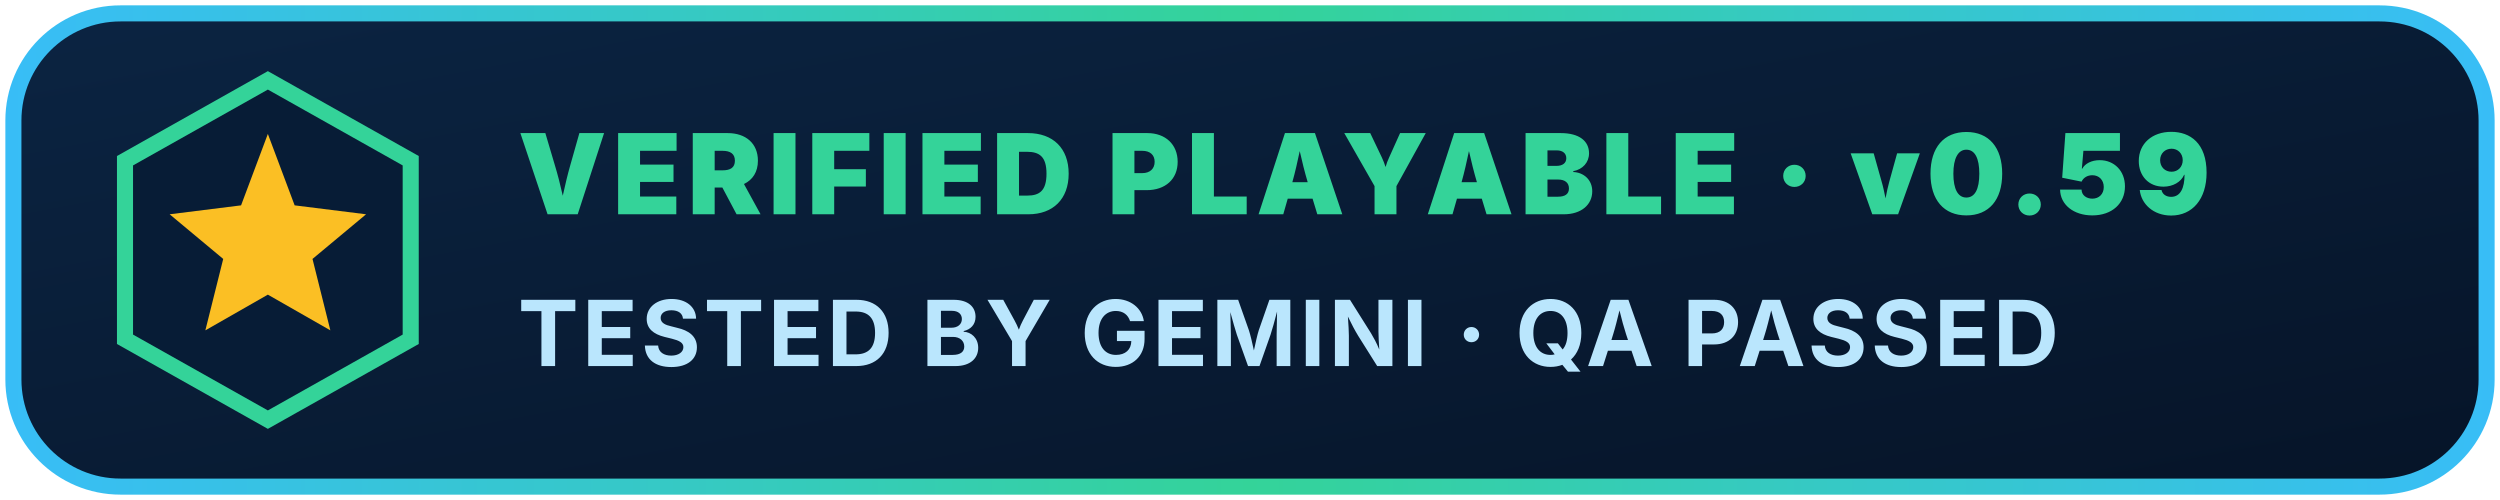
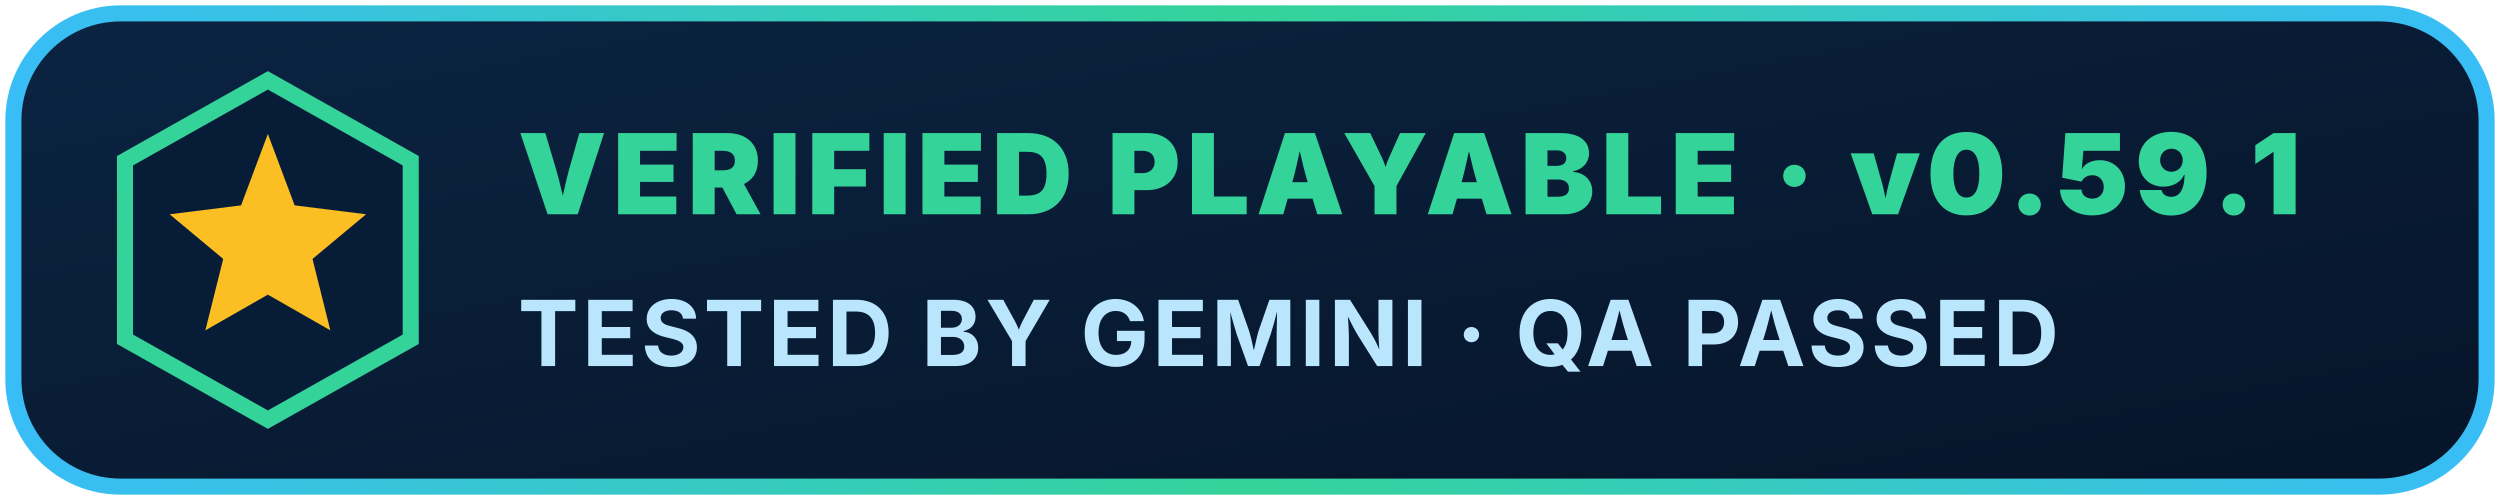
<svg xmlns="http://www.w3.org/2000/svg" viewBox="0 0 280 56" width="280" height="56" role="img" aria-label="NET FORGE Verified Playable - Tested by Gemini QA Passed">
  <defs>
    <linearGradient id="bgb" x1="0" y1="0" x2="1" y2="1">
      <stop offset="0%" stop-color="#0b2442" />
      <stop offset="100%" stop-color="#061428" />
    </linearGradient>
    <linearGradient id="rimb" x1="0" y1="0" x2="1" y2="0">
      <stop offset="0%" stop-color="#38bdf8" />
      <stop offset="50%" stop-color="#34d399" />
      <stop offset="100%" stop-color="#38bdf8" />
    </linearGradient>
  </defs>
  <rect x="1.5" y="1.5" width="277" height="53" rx="12" fill="url(#bgb)" stroke="url(#rimb)" stroke-width="1.8" />
  <polygon points="30,9 46,18 46,38 30,47 14,38 14,18" fill="#071c36" stroke="#34d399" stroke-width="1.8" />
  <polygon points="30,15 33,23 41,24 35,29 37,37 30,33 23,37 25,29 19,24 27,23" fill="#fbbf24" />
-   <text x="58" y="24" font-family="system-ui,-apple-system,sans-serif" font-size="12.5" font-weight="900" fill="#34d399" letter-spacing="0.7">VERIFIED PLAYABLE · v0.59</text>
+   <text x="58" y="24" font-family="system-ui,-apple-system,sans-serif" font-size="12.5" font-weight="900" fill="#34d399" letter-spacing="0.7">VERIFIED PLAYABLE · v0.59.1</text>
  <text x="58" y="41" font-family="system-ui,-apple-system,sans-serif" font-size="10.2" font-weight="700" fill="#bae6fd" letter-spacing="0.4">TESTED BY GEMINI · QA PASSED</text>
</svg>
